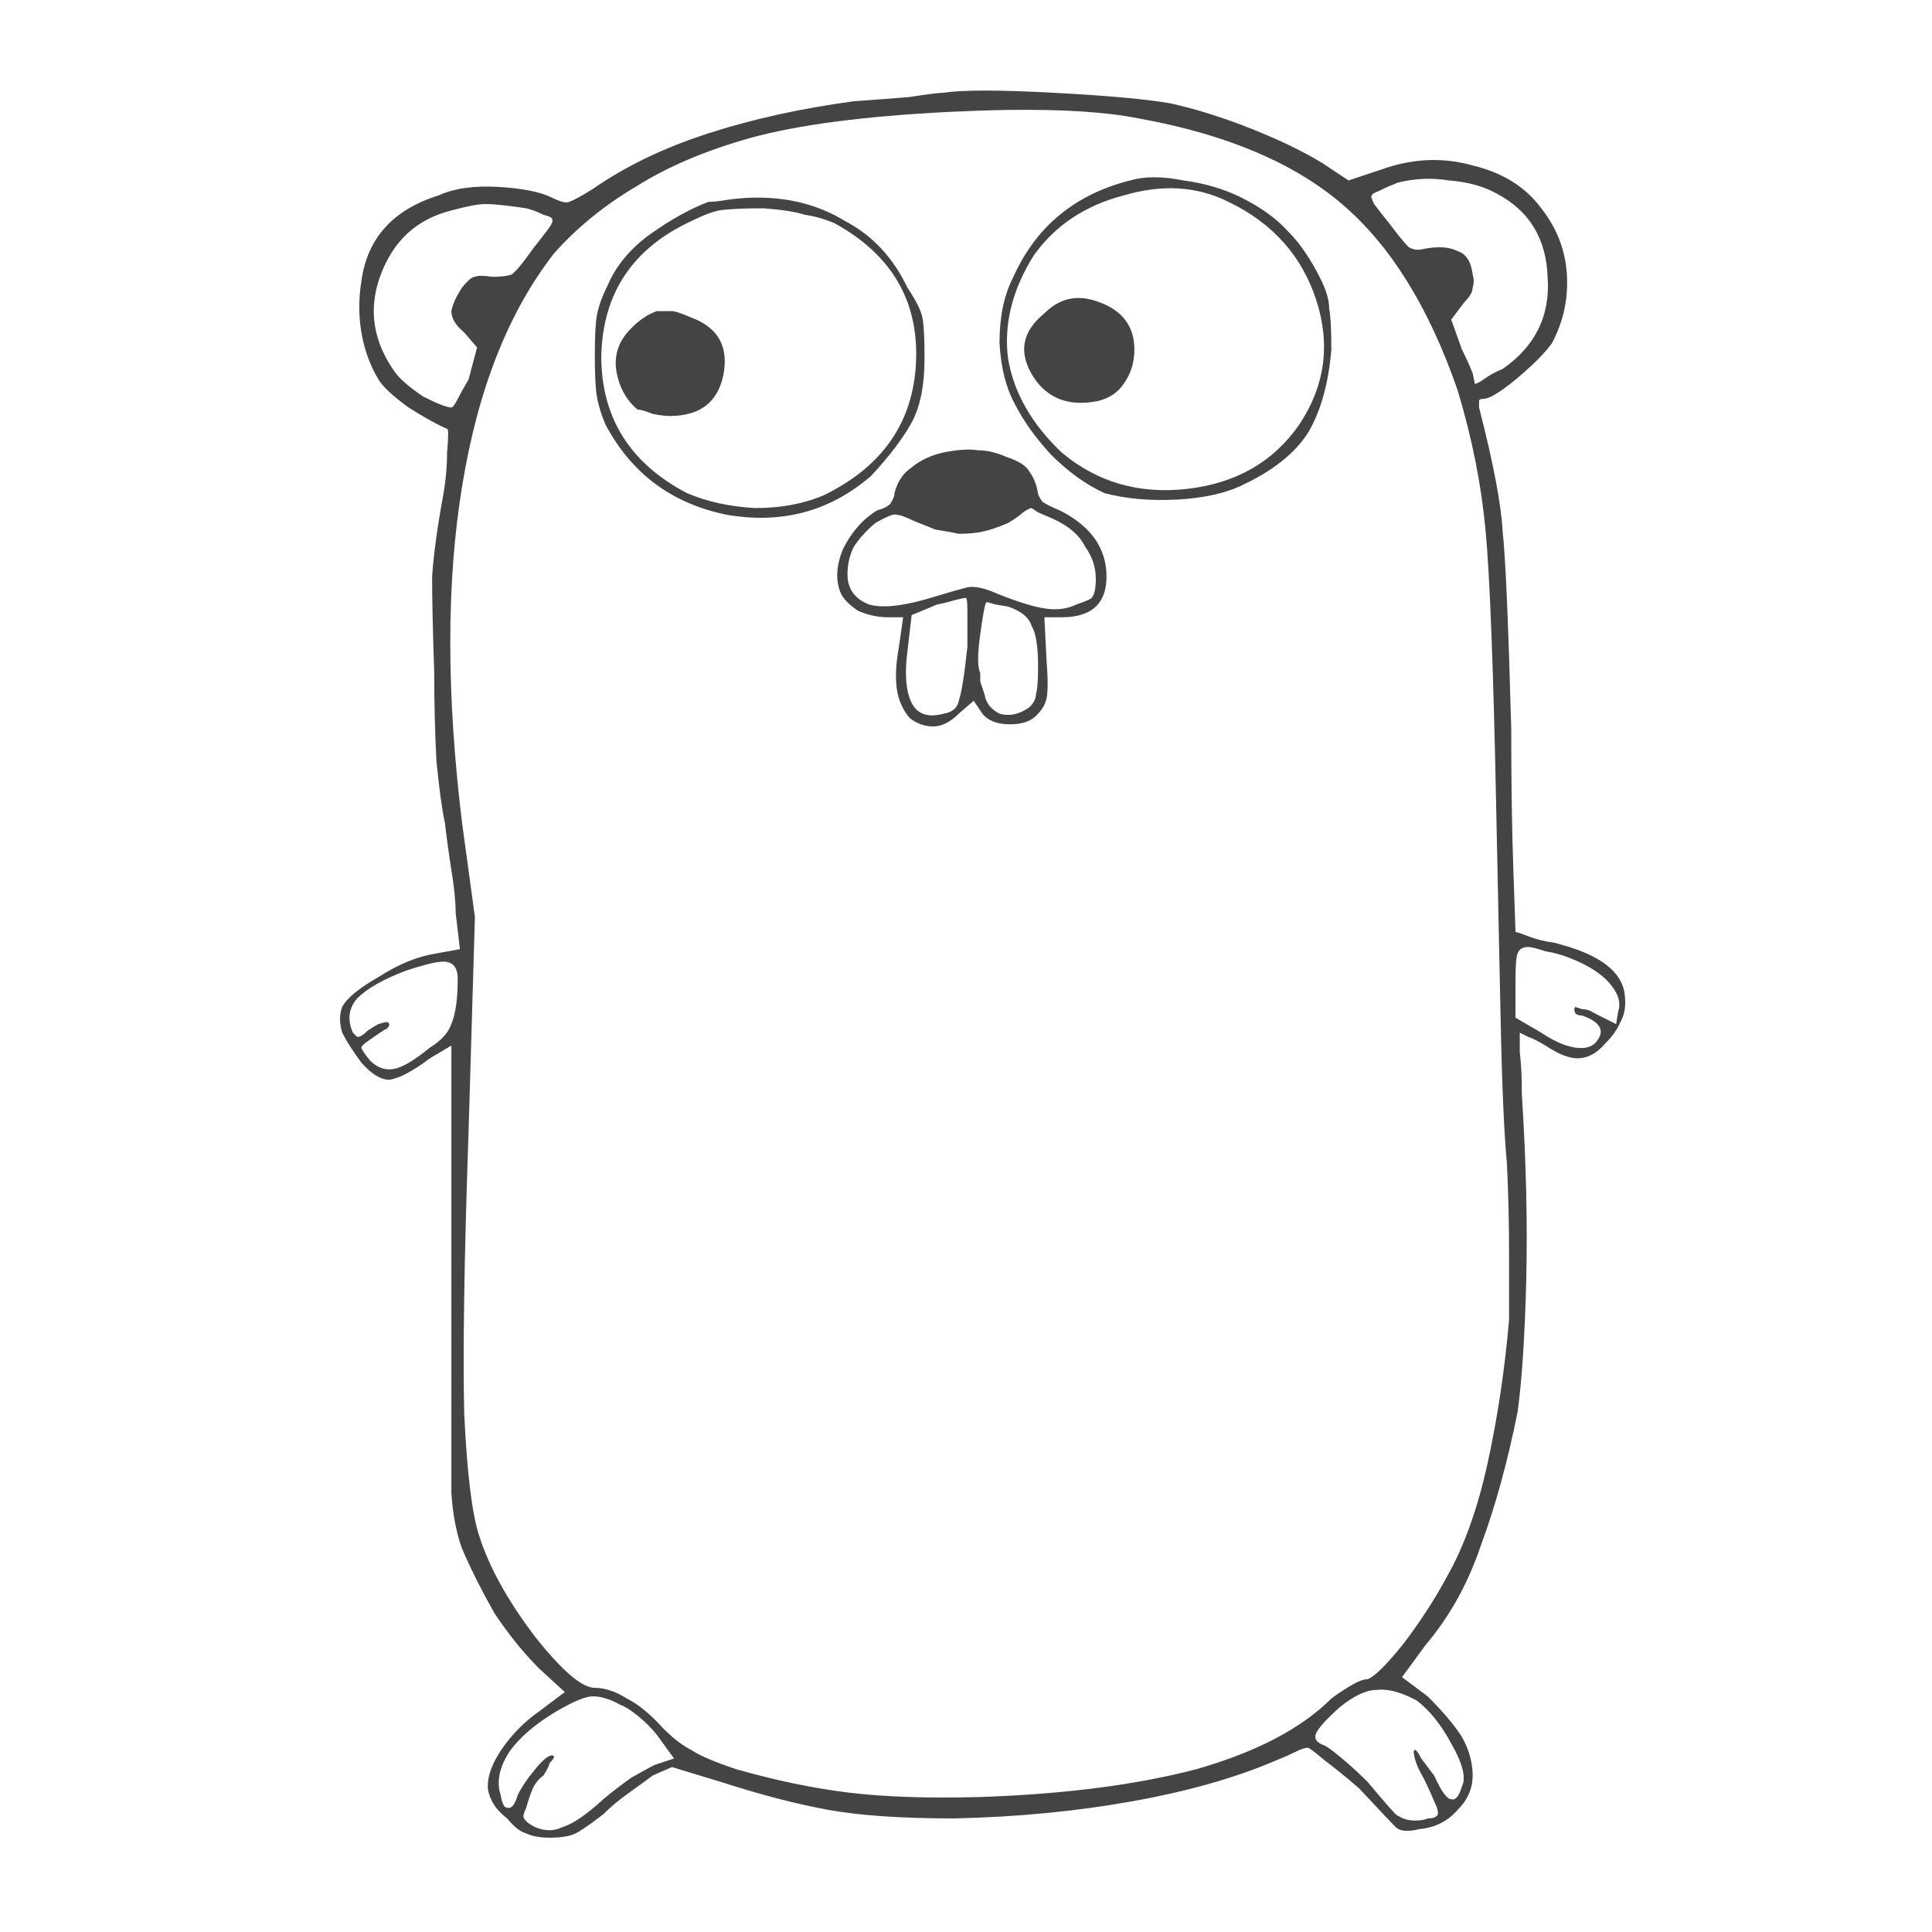
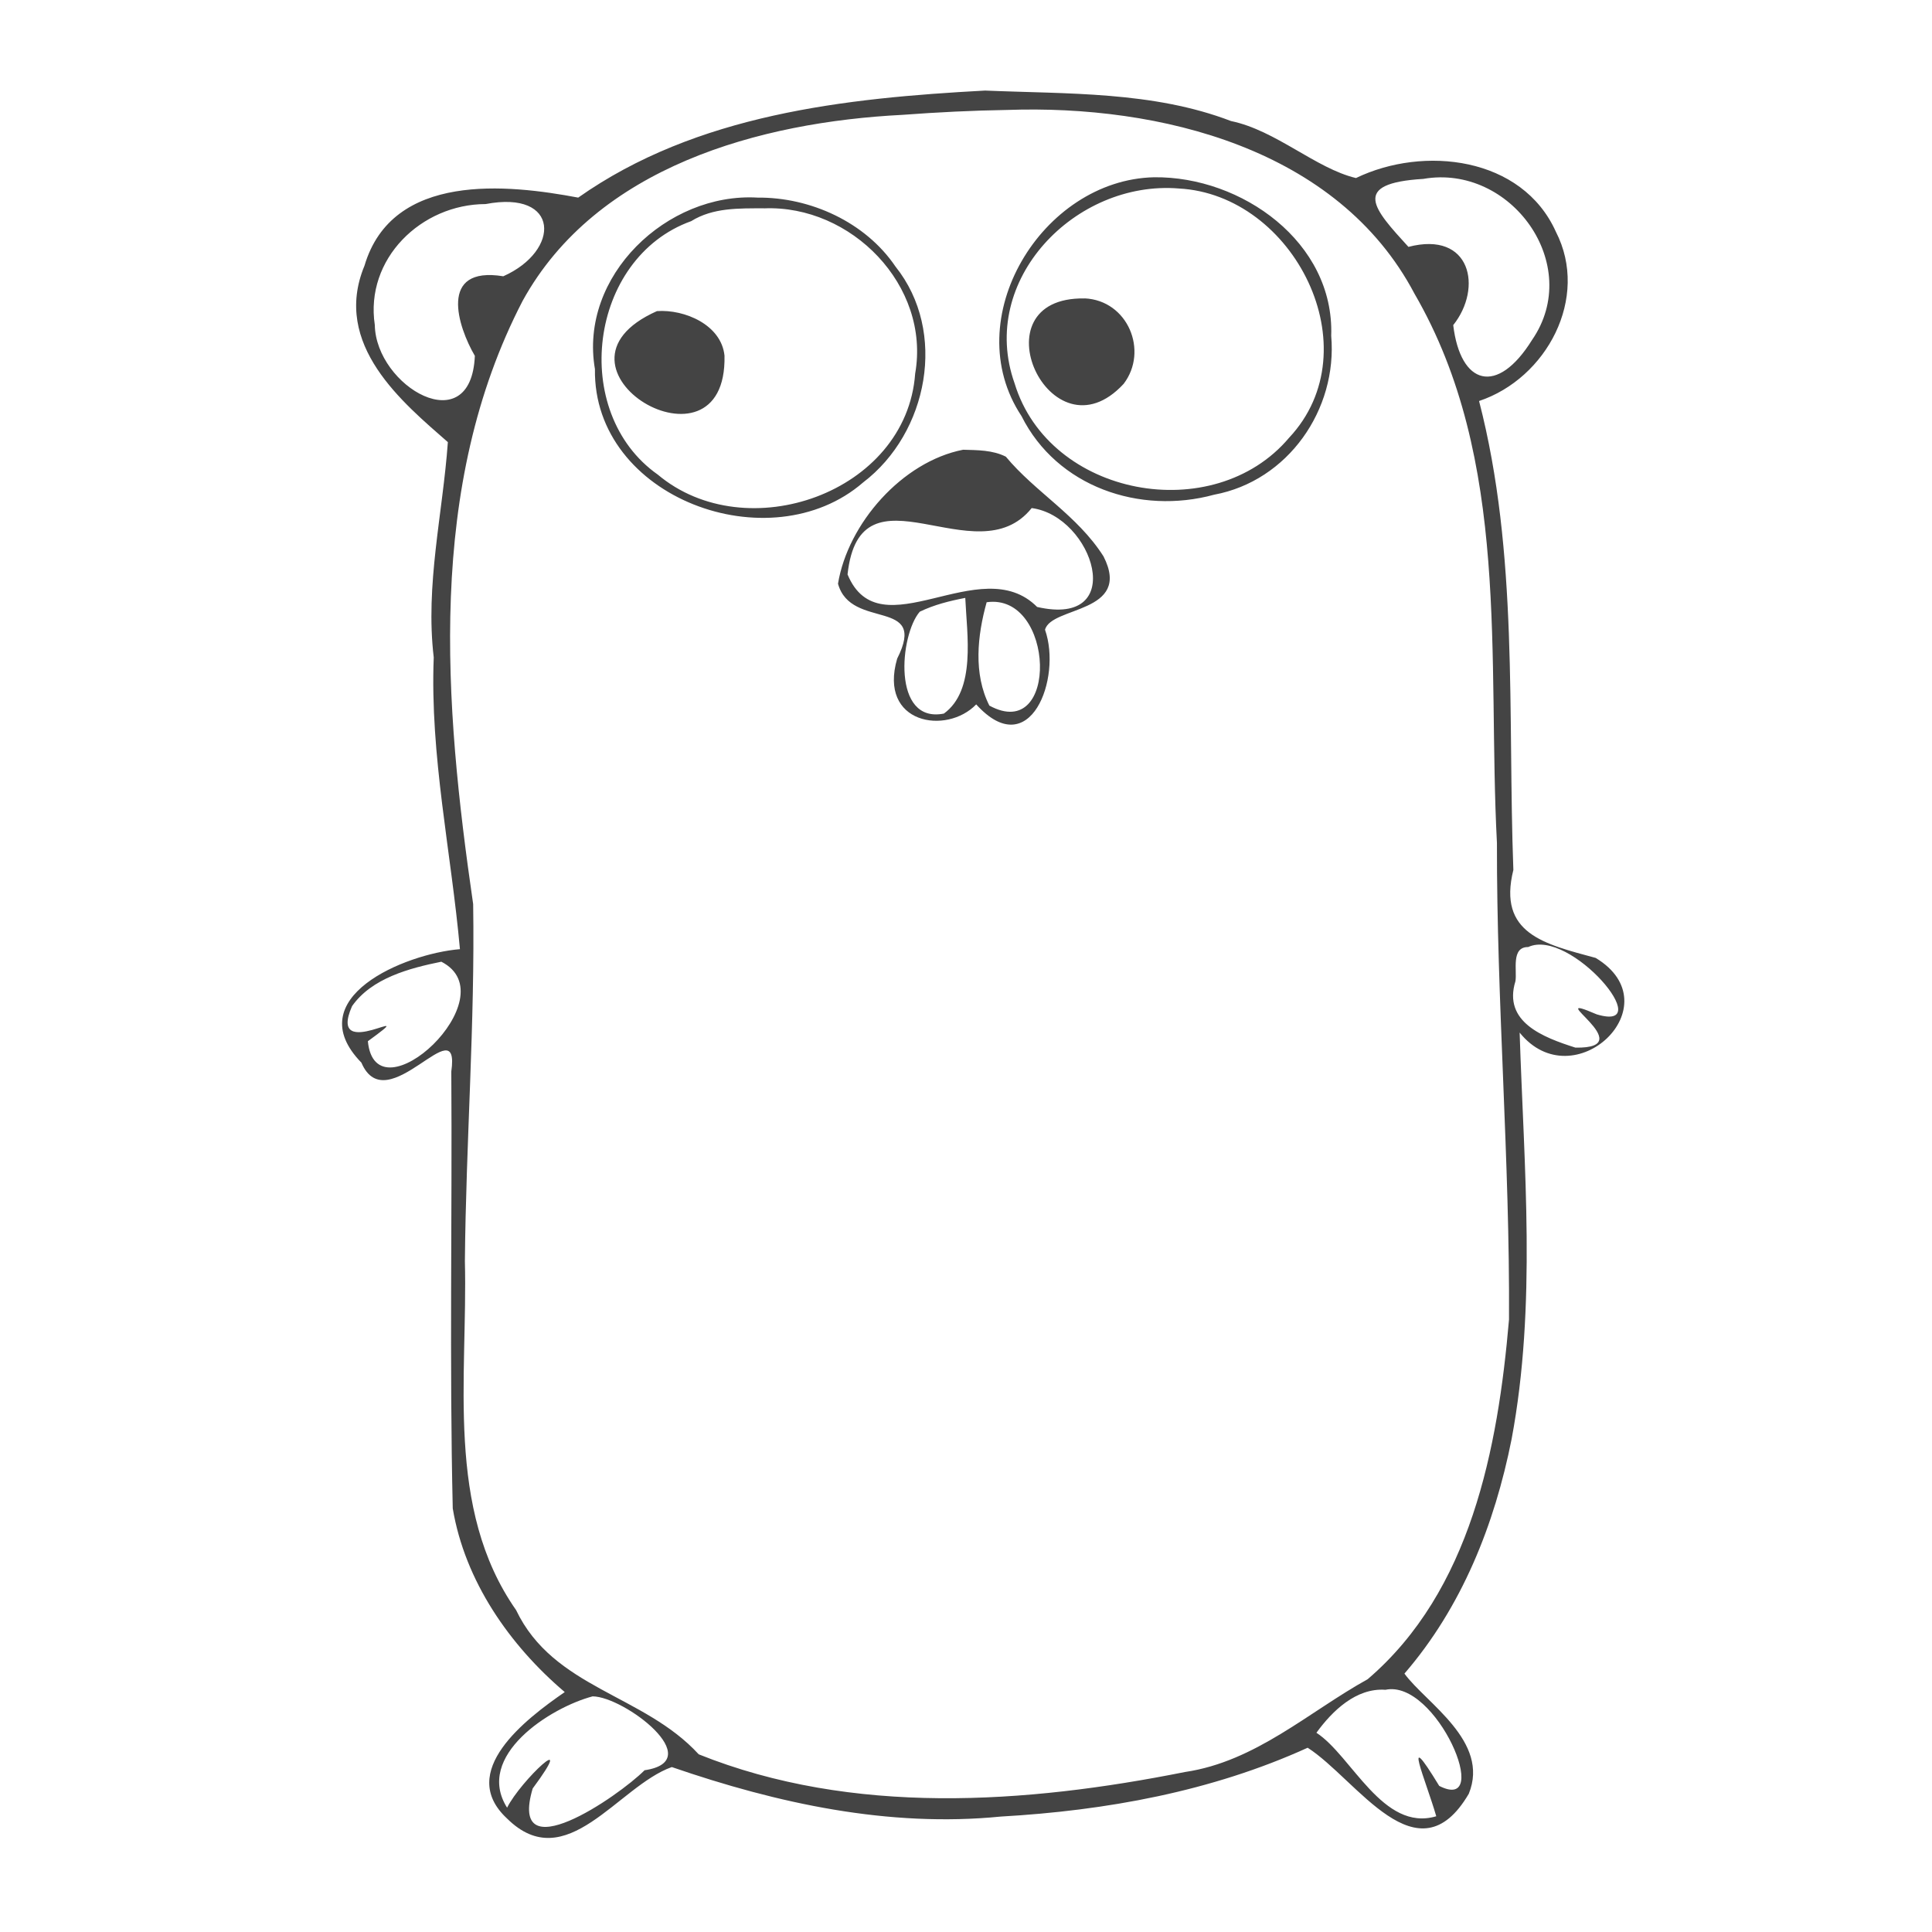
- <svg xmlns="http://www.w3.org/2000/svg" width="32px" height="32px" viewBox="0 0 32 32" version="1.1">
-   <defs />
+ <svg xmlns="http://www.w3.org/2000/svg" width="32px" height="32px" viewBox="0 0 32 32" version="1.1" id="svg10">
+   <defs id="defs6" />
  <g id="go2" stroke="none" stroke-width="1" fill="none" fill-rule="evenodd">
-     <path d="M16.316,1.5 C16.015,1.5 15.787,1.512 15.633,1.536 L15.633,1.536 C15.562,1.536 15.372,1.559 15.065,1.607 C14.781,1.63 14.474,1.654 14.143,1.677 C13.268,1.795 12.465,1.972 11.732,2.209 C10.999,2.445 10.36,2.753 9.816,3.132 C9.627,3.25 9.497,3.32 9.426,3.344 C9.379,3.367 9.284,3.344 9.142,3.273 C8.953,3.179 8.658,3.12 8.256,3.096 C7.854,3.072 7.523,3.119 7.263,3.237 C6.885,3.356 6.589,3.533 6.377,3.77 C6.164,4.006 6.034,4.301 5.986,4.656 C5.939,4.94 5.939,5.224 5.986,5.507 C6.034,5.791 6.128,6.051 6.27,6.288 C6.341,6.406 6.507,6.56 6.767,6.749 C7.027,6.914 7.24,7.032 7.405,7.103 C7.429,7.103 7.429,7.233 7.405,7.493 C7.405,7.73 7.382,7.978 7.334,8.238 C7.24,8.758 7.181,9.196 7.157,9.55 C7.157,9.905 7.168,10.437 7.192,11.146 C7.192,11.643 7.204,12.127 7.228,12.6 C7.275,13.073 7.322,13.416 7.369,13.628 C7.393,13.841 7.428,14.101 7.476,14.409 C7.523,14.692 7.547,14.929 7.547,15.118 L7.618,15.721 L7.228,15.792 C6.921,15.839 6.601,15.969 6.27,16.182 C5.939,16.371 5.739,16.537 5.668,16.679 C5.62,16.797 5.62,16.938 5.668,17.104 C5.739,17.246 5.845,17.411 5.986,17.601 C6.152,17.79 6.306,17.884 6.447,17.884 C6.613,17.861 6.838,17.742 7.121,17.529 L7.476,17.317 L7.476,21.218 L7.476,24.728 C7.499,25.083 7.559,25.391 7.653,25.651 C7.795,25.982 7.973,26.336 8.186,26.714 C8.422,27.069 8.67,27.376 8.93,27.636 L9.355,28.026 L8.93,28.346 C8.694,28.511 8.493,28.712 8.327,28.948 C8.161,29.185 8.079,29.397 8.079,29.587 C8.079,29.658 8.102,29.741 8.15,29.835 C8.197,29.93 8.28,30.025 8.399,30.119 C8.517,30.261 8.623,30.343 8.717,30.367 C8.812,30.414 8.942,30.438 9.108,30.438 C9.297,30.438 9.438,30.414 9.533,30.367 C9.627,30.32 9.781,30.213 9.994,30.048 C10.112,29.929 10.254,29.811 10.42,29.693 C10.585,29.575 10.715,29.48 10.81,29.409 L11.129,29.268 L11.945,29.516 C12.607,29.729 13.198,29.882 13.718,29.977 C14.238,30.071 14.935,30.119 15.81,30.119 C16.85,30.095 17.832,30.001 18.754,29.835 C19.676,29.67 20.467,29.445 21.129,29.161 C21.247,29.114 21.354,29.067 21.449,29.02 C21.543,28.973 21.614,28.948 21.661,28.948 C21.685,28.948 21.779,29.02 21.945,29.161 C22.134,29.303 22.323,29.457 22.512,29.622 C22.843,29.977 23.045,30.19 23.115,30.261 C23.186,30.332 23.317,30.344 23.506,30.296 C23.766,30.273 23.978,30.166 24.144,29.977 C24.309,29.811 24.392,29.622 24.392,29.409 C24.392,29.197 24.333,28.984 24.215,28.771 C24.096,28.582 23.907,28.357 23.647,28.097 L23.222,27.779 L23.612,27.246 C24.014,26.773 24.321,26.218 24.534,25.579 C24.771,24.941 24.971,24.208 25.137,23.381 C25.208,22.861 25.255,22.14 25.279,21.218 C25.302,20.272 25.278,19.243 25.207,18.132 C25.207,17.849 25.196,17.613 25.172,17.423 L25.172,17.104 L25.314,17.175 C25.385,17.198 25.479,17.246 25.597,17.317 C25.81,17.459 25.987,17.529 26.129,17.529 C26.295,17.529 26.448,17.447 26.59,17.281 C26.708,17.163 26.792,17.045 26.839,16.927 C26.91,16.808 26.933,16.655 26.91,16.466 C26.886,16.277 26.78,16.111 26.591,15.969 C26.402,15.827 26.118,15.709 25.74,15.614 C25.574,15.591 25.433,15.555 25.315,15.508 C25.196,15.461 25.125,15.437 25.102,15.437 C25.102,15.414 25.089,15.071 25.066,14.409 C25.042,13.747 25.031,12.967 25.031,12.068 C24.983,10.319 24.936,9.231 24.889,8.806 C24.865,8.356 24.735,7.671 24.498,6.749 L24.498,6.642 C24.498,6.619 24.523,6.606 24.57,6.606 C24.664,6.606 24.841,6.501 25.102,6.288 C25.385,6.051 25.587,5.85 25.705,5.684 C25.894,5.33 25.976,4.951 25.953,4.55 C25.929,4.148 25.788,3.781 25.528,3.45 C25.268,3.096 24.889,2.86 24.393,2.741 C23.896,2.6 23.388,2.623 22.867,2.812 L22.336,2.989 L21.91,2.706 C21.602,2.517 21.213,2.327 20.74,2.138 C20.267,1.949 19.817,1.808 19.392,1.713 C18.99,1.642 18.34,1.583 17.442,1.536 C16.992,1.512 16.618,1.5 16.316,1.5 Z M16.685,1.821 C17.603,1.808 18.327,1.855 18.859,1.961 C20.302,2.221 21.425,2.694 22.228,3.38 C23.032,4.065 23.67,5.094 24.143,6.465 C24.379,7.245 24.533,8.013 24.604,8.77 C24.675,9.503 24.734,11.028 24.781,13.345 C24.805,14.432 24.829,15.579 24.853,16.784 C24.876,17.943 24.912,18.771 24.959,19.267 C24.983,19.764 24.995,20.271 24.995,20.792 L24.995,21.856 C24.924,22.683 24.805,23.476 24.64,24.232 C24.474,24.989 24.25,25.615 23.967,26.112 C23.778,26.467 23.541,26.833 23.257,27.211 C22.973,27.566 22.773,27.766 22.654,27.813 C22.583,27.813 22.489,27.849 22.371,27.92 C22.253,27.991 22.146,28.062 22.051,28.133 C21.555,28.629 20.81,29.019 19.817,29.303 C18.824,29.563 17.631,29.717 16.236,29.764 C15.385,29.787 14.664,29.764 14.072,29.693 C13.481,29.622 12.855,29.492 12.193,29.303 C11.838,29.185 11.59,29.079 11.448,28.984 C11.306,28.913 11.153,28.795 10.987,28.63 C10.774,28.393 10.573,28.228 10.384,28.133 C10.195,28.015 10.018,27.956 9.852,27.956 C9.639,27.956 9.308,27.672 8.859,27.105 C8.41,26.513 8.102,25.958 7.937,25.438 C7.819,25.083 7.736,24.409 7.689,23.416 C7.665,22.399 7.688,20.851 7.76,18.77 L7.866,15.188 L7.653,13.628 C7.393,11.5 7.393,9.645 7.653,8.061 C7.913,6.453 8.422,5.164 9.178,4.195 C9.557,3.77 10.006,3.403 10.526,3.096 C11.046,2.765 11.684,2.493 12.441,2.281 C13.221,2.068 14.308,1.925 15.703,1.854 C16.052,1.837 16.38,1.826 16.685,1.821 Z M19.117,2.936 C18.969,2.936 18.836,2.954 18.718,2.989 C18.245,3.108 17.843,3.309 17.512,3.593 C17.205,3.853 16.957,4.196 16.768,4.621 C16.626,4.905 16.555,5.259 16.555,5.684 C16.578,6.086 16.661,6.418 16.802,6.678 C16.944,6.962 17.146,7.245 17.406,7.528 C17.689,7.812 17.985,8.026 18.292,8.167 C18.647,8.262 19.049,8.298 19.498,8.274 C19.948,8.25 20.314,8.167 20.598,8.025 C21.094,7.789 21.448,7.505 21.661,7.174 C21.874,6.819 22.004,6.358 22.051,5.791 C22.051,5.46 22.04,5.235 22.016,5.117 C22.016,4.975 21.968,4.81 21.874,4.621 C21.708,4.29 21.531,4.03 21.342,3.841 C21.153,3.628 20.893,3.439 20.562,3.273 C20.278,3.131 19.96,3.037 19.605,2.989 C19.428,2.954 19.265,2.936 19.117,2.936 Z M23.576,2.963 C23.718,2.957 23.86,2.966 24.002,2.989 C24.309,3.013 24.569,3.084 24.782,3.202 C25.326,3.486 25.61,3.947 25.633,4.585 C25.681,5.224 25.432,5.732 24.889,6.111 C24.77,6.158 24.664,6.217 24.569,6.288 C24.498,6.335 24.451,6.358 24.428,6.358 L24.392,6.181 C24.345,6.063 24.286,5.933 24.215,5.791 L24.037,5.294 L24.25,5.01 C24.345,4.916 24.392,4.833 24.392,4.763 C24.415,4.692 24.415,4.62 24.392,4.55 C24.368,4.337 24.286,4.207 24.144,4.159 C24.002,4.088 23.813,4.077 23.576,4.124 C23.482,4.148 23.399,4.136 23.328,4.089 C23.257,4.018 23.151,3.887 23.009,3.698 C22.914,3.58 22.831,3.474 22.76,3.38 C22.713,3.285 22.702,3.237 22.725,3.237 C22.725,3.214 22.761,3.19 22.832,3.167 C22.926,3.119 23.032,3.072 23.15,3.025 C23.292,2.99 23.435,2.969 23.576,2.963 Z M19.525,3.122 C19.814,3.14 20.089,3.214 20.349,3.344 C21.082,3.698 21.567,4.243 21.803,4.976 C22.04,5.708 21.945,6.394 21.52,7.032 C21.094,7.647 20.479,8.001 19.676,8.096 C18.872,8.19 18.174,7.99 17.583,7.493 C17.086,7.021 16.79,6.501 16.696,5.933 C16.625,5.366 16.767,4.798 17.122,4.231 C17.477,3.734 17.973,3.403 18.611,3.237 C18.931,3.143 19.235,3.104 19.525,3.122 Z M12.547,3.273 C12.382,3.273 12.216,3.285 12.051,3.309 C11.909,3.333 11.802,3.344 11.731,3.344 C11.424,3.462 11.105,3.64 10.774,3.876 C10.443,4.113 10.206,4.396 10.064,4.727 C9.97,4.916 9.911,5.082 9.887,5.224 C9.863,5.342 9.852,5.567 9.852,5.898 C9.852,6.205 9.863,6.43 9.887,6.571 C9.911,6.713 9.959,6.867 10.029,7.032 C10.455,7.836 11.117,8.333 12.016,8.522 C12.938,8.687 13.741,8.475 14.427,7.884 C14.734,7.553 14.958,7.257 15.1,6.997 C15.242,6.737 15.313,6.383 15.313,5.933 C15.313,5.602 15.302,5.378 15.278,5.259 C15.254,5.141 15.171,4.975 15.029,4.763 C14.793,4.266 14.45,3.9 14.001,3.663 C13.575,3.403 13.091,3.273 12.547,3.273 Z M8.043,3.38 C8.185,3.38 8.41,3.403 8.717,3.45 C8.812,3.474 8.907,3.51 9.001,3.557 C9.095,3.581 9.143,3.604 9.143,3.628 C9.167,3.651 9.143,3.71 9.072,3.805 C9.001,3.899 8.918,4.006 8.824,4.124 C8.658,4.361 8.54,4.502 8.469,4.55 C8.398,4.573 8.292,4.585 8.15,4.585 C8.008,4.562 7.913,4.562 7.866,4.585 C7.819,4.585 7.748,4.644 7.653,4.763 C7.559,4.904 7.499,5.035 7.476,5.153 C7.476,5.271 7.547,5.389 7.689,5.507 L7.902,5.755 L7.76,6.288 C7.689,6.406 7.63,6.512 7.582,6.606 C7.535,6.701 7.499,6.749 7.476,6.749 C7.405,6.749 7.251,6.69 7.015,6.571 C6.802,6.43 6.648,6.299 6.554,6.181 C6.175,5.661 6.093,5.117 6.306,4.55 C6.519,3.982 6.908,3.628 7.476,3.486 C7.736,3.415 7.925,3.38 8.043,3.38 Z M12.654,3.45 C12.961,3.474 13.186,3.51 13.328,3.557 C13.493,3.581 13.658,3.627 13.824,3.698 C14.769,4.218 15.219,4.987 15.172,6.004 C15.124,6.997 14.616,7.729 13.646,8.202 C13.315,8.344 12.937,8.415 12.511,8.415 C12.086,8.392 11.708,8.309 11.377,8.167 C10.431,7.671 9.959,6.914 9.959,5.898 C9.982,4.857 10.479,4.113 11.448,3.663 C11.637,3.569 11.791,3.51 11.909,3.486 C12.051,3.463 12.299,3.45 12.654,3.45 Z M17.965,4.942 C17.716,4.911 17.494,4.994 17.299,5.189 C16.921,5.496 16.862,5.85 17.122,6.252 C17.358,6.607 17.713,6.737 18.186,6.642 C18.375,6.595 18.517,6.5 18.611,6.358 C18.73,6.193 18.789,6.004 18.789,5.791 C18.789,5.413 18.599,5.152 18.221,5.01 C18.133,4.975 18.047,4.953 17.965,4.942 Z M10.881,5.153 C10.739,5.2 10.596,5.295 10.455,5.437 C10.313,5.578 10.23,5.732 10.207,5.898 C10.183,6.039 10.206,6.205 10.277,6.394 C10.348,6.56 10.443,6.689 10.561,6.784 C10.608,6.784 10.692,6.808 10.81,6.855 C10.928,6.879 11.023,6.89 11.094,6.89 C11.59,6.89 11.885,6.666 11.98,6.217 C12.074,5.744 11.897,5.425 11.448,5.259 C11.283,5.188 11.177,5.153 11.129,5.153 L10.881,5.153 Z M15.951,7.449 C15.857,7.455 15.75,7.47 15.632,7.493 C15.419,7.541 15.243,7.623 15.101,7.741 C14.959,7.836 14.864,7.978 14.816,8.167 C14.816,8.215 14.793,8.274 14.746,8.345 C14.698,8.392 14.627,8.428 14.533,8.451 C14.296,8.593 14.107,8.806 13.965,9.089 C13.847,9.373 13.836,9.621 13.93,9.834 C13.978,9.929 14.072,10.023 14.214,10.118 C14.379,10.189 14.544,10.224 14.71,10.224 L14.959,10.224 L14.888,10.72 C14.841,10.98 14.828,11.205 14.852,11.394 C14.876,11.583 14.947,11.749 15.065,11.891 C15.183,11.985 15.313,12.032 15.455,12.032 C15.596,12.032 15.739,11.962 15.881,11.82 L16.128,11.607 L16.271,11.82 C16.365,11.938 16.519,11.997 16.732,11.997 C16.945,11.997 17.098,11.938 17.193,11.82 C17.264,11.749 17.311,11.666 17.334,11.571 C17.358,11.453 17.358,11.241 17.334,10.933 L17.298,10.224 L17.582,10.224 C18.079,10.224 18.327,10 18.327,9.55 C18.327,9.077 18.067,8.711 17.547,8.451 C17.429,8.404 17.334,8.356 17.263,8.309 C17.216,8.238 17.192,8.191 17.192,8.167 C17.168,8.026 17.121,7.907 17.05,7.812 C17.003,7.718 16.873,7.635 16.66,7.564 C16.495,7.493 16.341,7.458 16.199,7.458 C16.128,7.446 16.046,7.443 15.951,7.449 Z M17.086,8.415 L17.193,8.486 L17.441,8.593 C17.701,8.711 17.879,8.864 17.973,9.054 C18.091,9.219 18.15,9.396 18.15,9.585 C18.15,9.751 18.126,9.857 18.079,9.905 C18.055,9.928 17.973,9.964 17.831,10.011 C17.689,10.082 17.523,10.106 17.334,10.082 C17.145,10.058 16.873,9.976 16.519,9.834 C16.306,9.739 16.14,9.704 16.022,9.728 C15.927,9.751 15.763,9.798 15.526,9.869 C15.006,10.034 14.628,10.082 14.391,10.011 C14.155,9.917 14.037,9.751 14.037,9.515 C14.037,9.349 14.072,9.195 14.143,9.054 C14.238,8.912 14.356,8.782 14.498,8.663 C14.663,8.569 14.769,8.522 14.816,8.522 C14.887,8.522 14.994,8.557 15.136,8.628 C15.254,8.676 15.372,8.723 15.49,8.77 C15.632,8.793 15.762,8.817 15.881,8.841 C16.046,8.841 16.176,8.829 16.271,8.806 C16.389,8.782 16.53,8.734 16.696,8.663 C16.814,8.592 16.897,8.533 16.945,8.486 C17.016,8.439 17.063,8.415 17.086,8.415 Z M15.987,9.905 C16.011,9.881 16.023,9.952 16.023,10.118 L16.023,10.72 L16.022,10.72 C15.975,11.169 15.928,11.465 15.881,11.607 C15.857,11.725 15.774,11.797 15.633,11.82 C15.372,11.891 15.195,11.831 15.1,11.642 C15.005,11.453 14.982,11.17 15.029,10.792 L15.1,10.188 L15.526,10.011 C15.644,9.988 15.739,9.964 15.81,9.941 C15.904,9.917 15.963,9.905 15.987,9.905 Z M16.342,9.975 C16.365,9.975 16.413,9.988 16.484,10.011 L16.696,10.047 L16.697,10.047 C16.91,10.118 17.04,10.224 17.087,10.366 C17.158,10.484 17.194,10.709 17.194,11.04 C17.194,11.276 17.181,11.43 17.158,11.501 C17.158,11.572 17.122,11.643 17.051,11.714 C16.886,11.832 16.72,11.868 16.555,11.82 C16.413,11.749 16.33,11.643 16.307,11.501 C16.283,11.43 16.26,11.359 16.236,11.288 L16.236,11.146 C16.189,11.052 16.189,10.839 16.236,10.508 C16.283,10.153 16.318,9.975 16.342,9.975 Z M25.314,15.685 C25.361,15.685 25.456,15.709 25.597,15.756 C25.739,15.78 25.87,15.815 25.988,15.862 C26.295,15.981 26.52,16.123 26.662,16.288 C26.804,16.454 26.851,16.608 26.803,16.749 L26.768,16.962 L26.413,16.784 C26.342,16.737 26.272,16.714 26.201,16.714 L26.093,16.678 C26.07,16.701 26.07,16.737 26.093,16.784 C26.117,16.808 26.153,16.82 26.201,16.82 C26.343,16.867 26.437,16.926 26.485,16.997 C26.532,17.068 26.52,17.151 26.449,17.245 C26.378,17.34 26.26,17.375 26.094,17.352 C25.929,17.328 25.739,17.246 25.527,17.104 L25.101,16.856 L25.101,16.253 C25.101,15.993 25.113,15.839 25.137,15.792 C25.16,15.721 25.219,15.685 25.314,15.685 Z M7.31,15.929 C7.35,15.926 7.381,15.927 7.405,15.933 C7.523,15.957 7.582,16.051 7.582,16.217 L7.581,16.217 C7.581,16.548 7.546,16.796 7.475,16.962 C7.428,17.103 7.31,17.234 7.12,17.352 C6.86,17.565 6.66,17.683 6.518,17.706 C6.376,17.73 6.246,17.683 6.128,17.565 C6.033,17.447 5.986,17.375 5.986,17.352 C5.986,17.328 6.022,17.293 6.093,17.245 C6.258,17.127 6.364,17.057 6.412,17.033 C6.459,16.986 6.459,16.95 6.412,16.927 C6.388,16.927 6.341,16.938 6.27,16.962 C6.223,16.985 6.164,17.021 6.093,17.068 C6.022,17.139 5.963,17.175 5.916,17.175 C5.892,17.151 5.869,17.127 5.845,17.104 C5.75,16.891 5.774,16.702 5.916,16.536 C6.081,16.371 6.353,16.217 6.731,16.075 C6.997,15.987 7.19,15.938 7.31,15.929 Z M22.944,27.989 C23.099,28.002 23.275,28.062 23.47,28.169 C23.683,28.334 23.872,28.57 24.037,28.878 C24.227,29.209 24.286,29.445 24.215,29.587 C24.167,29.752 24.108,29.823 24.037,29.8 C23.966,29.8 23.872,29.669 23.754,29.409 C23.683,29.315 23.612,29.22 23.541,29.126 C23.493,29.031 23.458,28.984 23.434,28.984 C23.41,28.984 23.41,29.031 23.434,29.126 C23.458,29.22 23.505,29.327 23.576,29.445 C23.647,29.587 23.706,29.717 23.754,29.835 C23.825,29.977 23.836,30.06 23.789,30.083 C23.765,30.107 23.718,30.119 23.647,30.119 C23.6,30.143 23.529,30.154 23.434,30.154 C23.316,30.154 23.21,30.119 23.115,30.048 C23.045,29.977 22.891,29.8 22.654,29.516 C22.513,29.374 22.37,29.244 22.228,29.126 C22.087,29.007 21.992,28.937 21.945,28.913 C21.803,28.866 21.756,28.795 21.803,28.7 C21.851,28.606 21.981,28.464 22.194,28.274 C22.43,28.085 22.63,27.991 22.796,27.991 C22.843,27.985 22.893,27.984 22.944,27.989 Z M9.816,28.097 C9.958,28.097 10.112,28.145 10.277,28.239 C10.348,28.263 10.443,28.322 10.561,28.417 C10.679,28.511 10.785,28.617 10.88,28.735 L11.164,29.126 L10.845,29.232 C10.75,29.279 10.62,29.351 10.455,29.445 C10.289,29.563 10.135,29.681 9.994,29.8 C9.71,30.06 9.485,30.213 9.32,30.261 C9.178,30.332 9.024,30.332 8.859,30.261 C8.764,30.213 8.705,30.166 8.681,30.119 C8.658,30.096 8.67,30.037 8.717,29.942 C8.741,29.847 8.776,29.741 8.824,29.622 C8.871,29.528 8.93,29.457 9.001,29.409 C9.048,29.338 9.084,29.267 9.108,29.196 C9.155,29.149 9.178,29.114 9.178,29.091 C9.131,29.043 9.036,29.102 8.894,29.268 C8.753,29.433 8.647,29.587 8.576,29.729 C8.528,29.894 8.469,29.965 8.399,29.941 C8.351,29.941 8.316,29.871 8.292,29.729 C8.221,29.516 8.268,29.279 8.434,29.019 C8.599,28.783 8.859,28.559 9.214,28.346 C9.498,28.181 9.698,28.097 9.816,28.097 Z" id="path73" fill="#444444" fill-rule="nonzero" />
+     <path d="M 16.316,1.5 C 13.992,1.625 11.537,1.892 9.577,3.273 8.41,3.053 6.497,2.846 6.037,4.401 5.493,5.712 6.681,6.676 7.418,7.323 7.333,8.512 7.042,9.687 7.184,10.889 c -0.064,1.628 0.289,3.22 0.434,4.832 -0.919,0.076 -2.674,0.811 -1.632,1.88 0.42,0.986 1.644,-0.954 1.489,0.147 0.016,2.412 -0.032,4.827 0.024,7.237 0.202,1.201 0.938,2.262 1.855,3.041 -0.649,0.448 -1.791,1.319 -0.957,2.093 0.981,0.974 1.839,-0.534 2.73,-0.851 1.751,0.603 3.589,1.004 5.45,0.82 1.74,-0.099 3.488,-0.415 5.082,-1.14 0.819,0.526 1.82,2.21 2.669,0.762 0.354,-0.87 -0.712,-1.503 -1.066,-1.99 0.95,-1.101 1.493,-2.466 1.775,-3.884 0.415,-2.219 0.205,-4.493 0.133,-6.733 0.895,1.113 2.551,-0.457 1.259,-1.237 C 25.58,15.636 24.803,15.466 25.066,14.409 24.97,11.817 25.153,9.173 24.498,6.642 25.616,6.268 26.333,4.934 25.77,3.838 25.21,2.594 23.58,2.408 22.459,2.949 21.791,2.789 21.134,2.159 20.39,2.005 19.096,1.509 17.679,1.558 16.316,1.5 Z m 0.369,0.321 c 2.522,-0.088 5.473,0.637 6.742,3.041 1.601,2.758 1.207,6.048 1.367,9.1 -0.005,2.634 0.215,5.261 0.2,7.893 -0.184,2.139 -0.633,4.496 -2.341,5.958 -0.976,0.54 -1.855,1.364 -3.026,1.537 -2.638,0.526 -5.507,0.729 -8.054,-0.293 C 10.66,28.061 9.169,27.967 8.548,26.668 7.368,24.983 7.749,22.816 7.7,20.887 7.718,18.917 7.868,16.941 7.837,14.975 7.355,11.657 7.061,8.058 8.657,4.982 c 1.222,-2.22 3.926,-2.96 6.294,-3.08 0.577,-0.043 1.156,-0.072 1.734,-0.081 z m 2.431,1.115 c -1.858,0.041 -3.262,2.348 -2.197,3.955 0.589,1.176 1.964,1.638 3.19,1.303 C 21.334,7.966 22.155,6.783 22.049,5.563 22.104,4.01 20.562,2.92 19.117,2.936 Z m 4.459,0.027 C 25.024,2.71 26.234,4.384 25.376,5.63 24.798,6.56 24.189,6.379 24.07,5.385 24.561,4.77 24.365,3.819 23.328,4.089 22.758,3.464 22.357,3.036 23.576,2.963 Z m -4.052,0.159 C 21.429,3.221 22.731,5.779 21.351,7.251 20.101,8.732 17.378,8.23 16.805,6.35 16.196,4.639 17.814,2.982 19.525,3.122 Z M 12.547,3.273 C 11.051,3.185 9.587,4.57 9.854,6.113 9.821,8.251 12.759,9.326 14.297,7.99 15.372,7.171 15.697,5.495 14.832,4.415 14.335,3.68 13.423,3.265 12.547,3.273 Z m -4.504,0.107 C 9.275,3.144 9.29,4.151 8.336,4.576 7.249,4.399 7.586,5.417 7.865,5.894 7.804,7.321 6.226,6.402 6.208,5.383 6.042,4.288 6.977,3.382 8.043,3.38 Z m 4.611,0.071 c 1.445,-0.06 2.76,1.279 2.504,2.737 C 15.016,8.165 12.359,9.092 10.895,7.861 9.432,6.831 9.749,4.273 11.448,3.663 11.813,3.436 12.242,3.452 12.654,3.45 Z m 5.311,1.492 C 16.13,4.911 17.398,7.67 18.611,6.358 19.027,5.813 18.681,4.975 17.965,4.942 Z M 10.881,5.153 C 8.785,6.086 12.047,8.026 12,5.891 11.948,5.379 11.337,5.12 10.881,5.153 Z m 5.071,2.296 c -1.008,0.197 -1.908,1.221 -2.072,2.219 0.213,0.779 1.496,0.222 0.98,1.241 -0.316,1.082 0.817,1.269 1.309,0.758 0.892,0.985 1.422,-0.435 1.14,-1.236 C 17.408,10.039 18.759,10.164 18.278,9.216 17.845,8.534 17.146,8.15 16.66,7.564 16.44,7.453 16.19,7.456 15.951,7.449 Z m 1.135,0.966 c 1.023,0.135 1.612,1.987 0.091,1.638 -0.94,-0.945 -2.605,0.75 -3.14,-0.539 0.209,-1.92 2.134,0.048 3.05,-1.099 z m -1.099,1.489 c 0.027,0.607 0.181,1.526 -0.354,1.915 -0.865,0.171 -0.731,-1.305 -0.4,-1.687 0.239,-0.116 0.494,-0.179 0.754,-0.229 z m 0.354,0.071 c 1.134,-0.162 1.205,2.343 0.045,1.712 -0.267,-0.528 -0.199,-1.159 -0.045,-1.712 z m 8.972,5.71 c 0.693,-0.32 2.163,1.426 1.133,1.116 -0.974,-0.419 0.779,0.571 -0.353,0.551 -0.537,-0.171 -1.202,-0.424 -0.994,-1.099 0.031,-0.174 -0.078,-0.571 0.213,-0.567 z M 7.31,15.929 c 1.132,0.58 -1.089,2.638 -1.217,1.317 C 7.062,16.54 5.398,17.648 5.831,16.665 6.155,16.202 6.781,16.036 7.31,15.929 Z M 22.944,27.989 c 0.846,-0.188 1.801,2.055 0.894,1.591 -0.641,-1.053 -0.219,-0.086 -0.049,0.503 -0.885,0.263 -1.399,-1.003 -1.985,-1.383 0.263,-0.362 0.657,-0.745 1.141,-0.712 z M 9.816,28.097 c 0.523,0.004 1.923,1.066 0.86,1.224 -0.441,0.44 -2.266,1.69 -1.853,0.302 C 9.583,28.596 8.625,29.489 8.399,29.941 7.858,29.085 9.111,28.283 9.816,28.097 Z" id="path73" fill="#444444" fill-rule="nonzero" />
  </g>
</svg>
